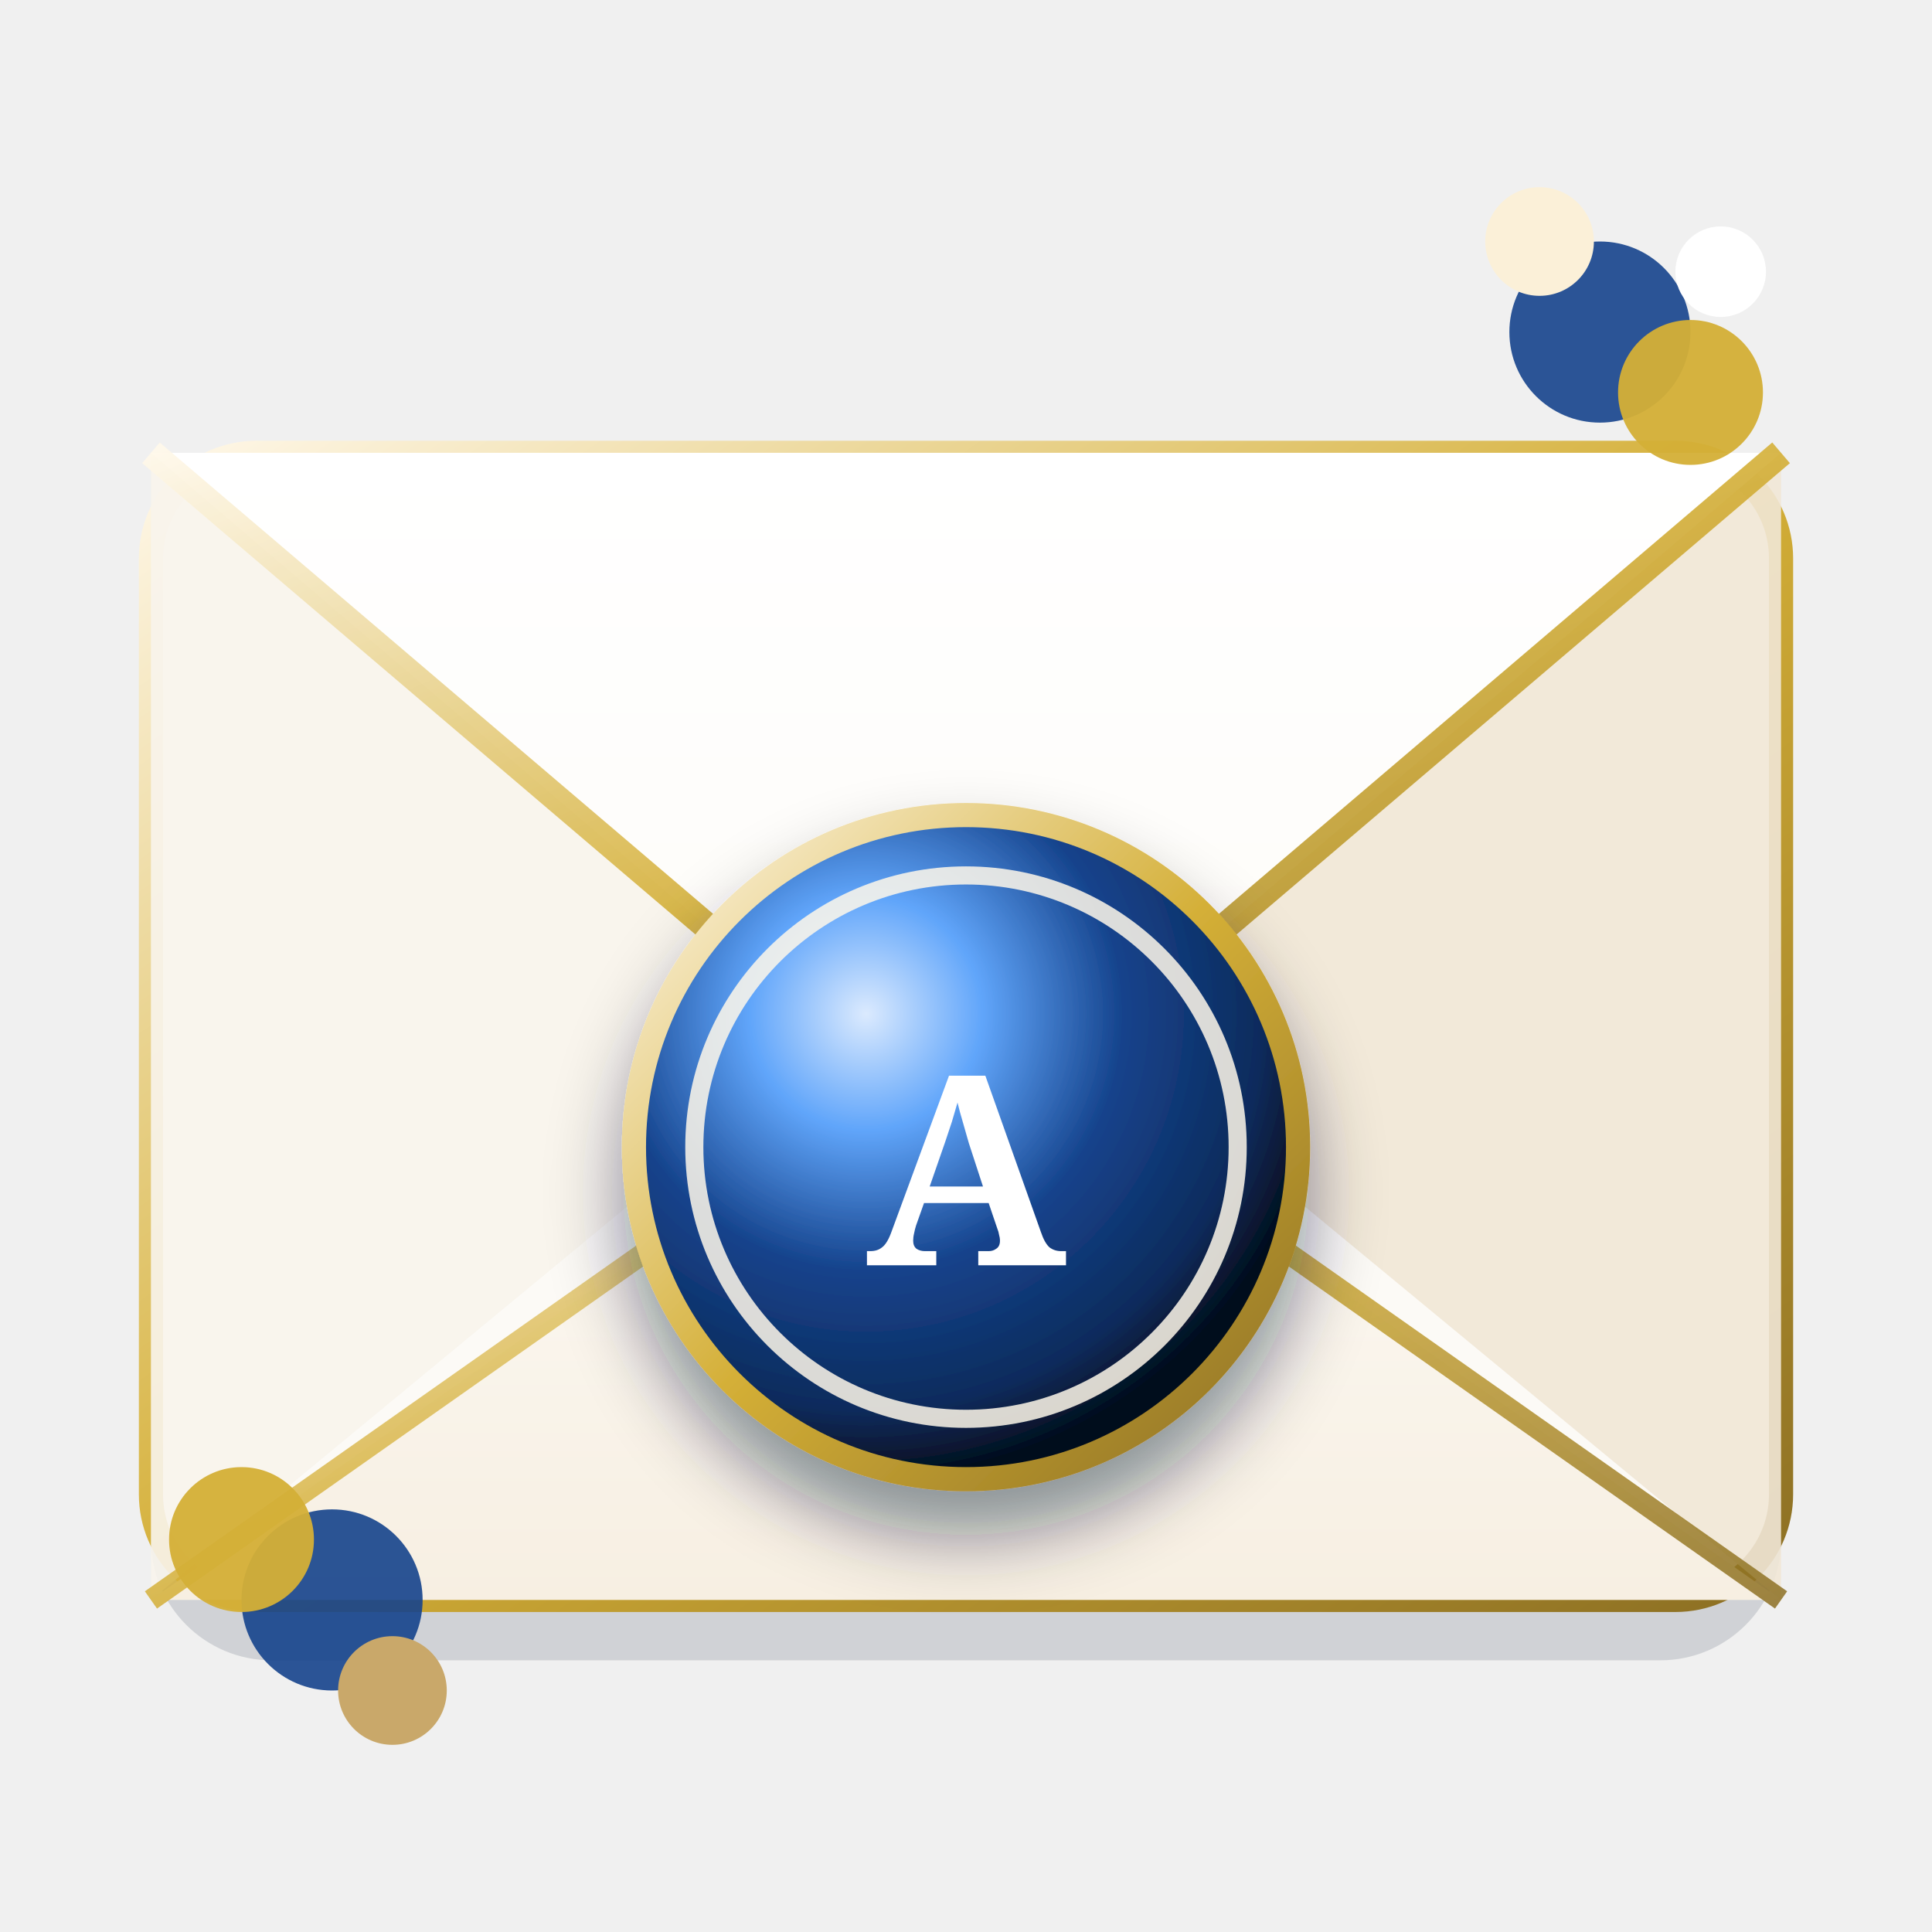
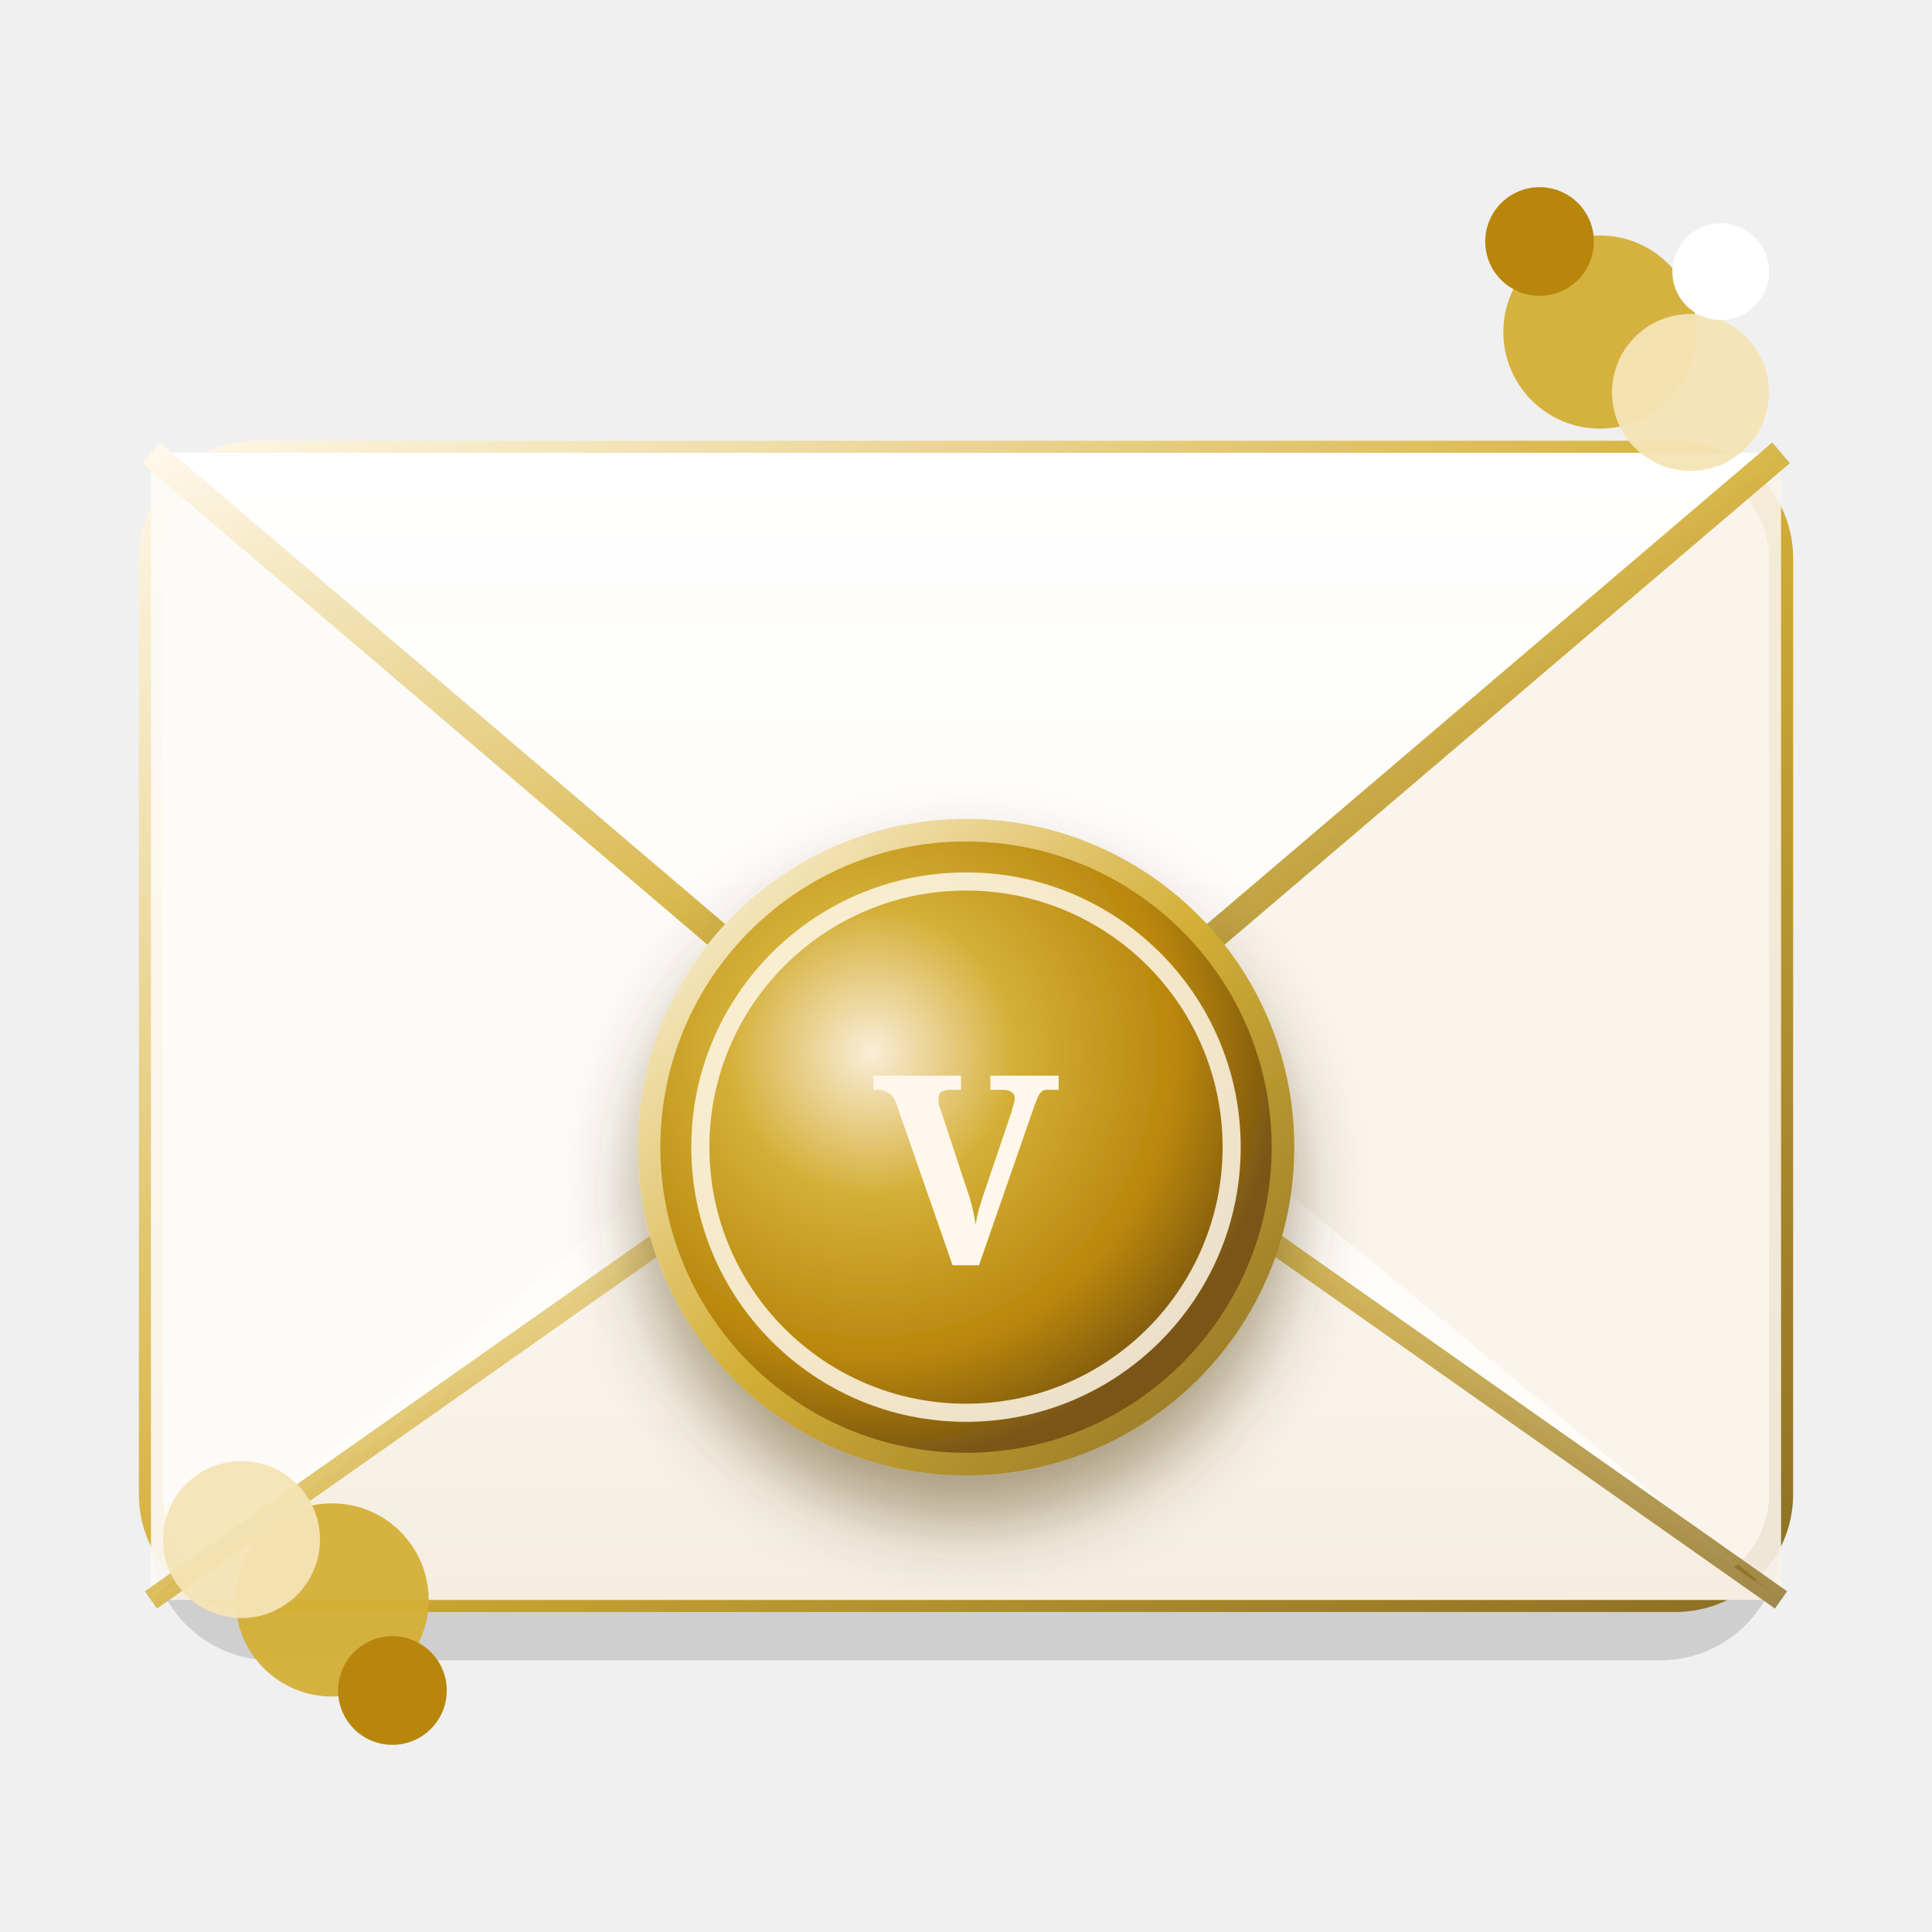
<svg xmlns="http://www.w3.org/2000/svg" viewBox="0 0 64 64" width="64" height="64">
  <defs>
-     <linearGradient id="warmIvoryFlap" x1="0" y1="0" x2="0" y2="1">
+     <linearGradient id="warmFlap" x1="0" y1="0" x2="0" y2="1">
      <stop offset="0%" stop-color="#ffffff" />
      <stop offset="100%" stop-color="#fdfbf7" />
    </linearGradient>
-     <linearGradient id="warmIvoryPocket" x1="0" y1="0" x2="0" y2="1">
+     <linearGradient id="warmPocket" x1="0" y1="0" x2="0" y2="1">
      <stop offset="0%" stop-color="#fdfbf7" />
-       <stop offset="100%" stop-color="#f7efe2" />
+       <stop offset="100%" stop-color="#f5ede0" />
    </linearGradient>
-     <radialGradient id="sealRoyalBlueGold" cx="35%" cy="30%" r="70%">
-       <stop offset="0%" stop-color="#dbeafe" />
-       <stop offset="25%" stop-color="#60a5fa" />
-       <stop offset="55%" stop-color="#15438c" />
-       <stop offset="85%" stop-color="#0d2b5c" />
-       <stop offset="100%" stop-color="#040d1b" />
+     <radialGradient id="sealGold" cx="35%" cy="35%" r="65%">
+       <stop offset="0%" stop-color="#faedd7" />
+       <stop offset="35%" stop-color="#d4af37" />
+       <stop offset="75%" stop-color="#b8860b" />
+       <stop offset="100%" stop-color="#7a5513" />
    </radialGradient>
    <linearGradient id="goldTrim" x1="0" y1="0" x2="1" y2="1">
      <stop offset="0%" stop-color="#fff8ea" />
      <stop offset="50%" stop-color="#d4af37" />
      <stop offset="100%" stop-color="#8c6f23" />
    </linearGradient>
-     <filter id="sealShadow" x="-25%" y="-25%" width="150%" height="150%">
-       <feDropShadow dx="0" dy="1.5" stdDeviation="1.2" flood-color="#0a1931" flood-opacity="0.45" />
+     <filter id="sealShadow" x="-20%" y="-20%" width="140%" height="140%">
+       <feDropShadow dx="0" dy="1.5" stdDeviation="1.2" flood-color="#4a360a" flood-opacity="0.45" />
    </filter>
  </defs>
-   <rect x="5" y="15" width="54" height="38" rx="4" fill="#0a1931" opacity="0.14" transform="translate(0, 2)" />
-   <rect x="5" y="15" width="54" height="38" rx="3.5" fill="#fcfaf6" stroke="url(#goldTrim)" stroke-width="0.8" />
-   <polygon points="5,15 5,53 28,34" fill="#f8f4ec" opacity="0.9" />
-   <polygon points="59,15 59,53 36,34" fill="#f1e7d6" opacity="0.9" />
-   <polygon points="5,53 59,53 32,34" fill="url(#warmIvoryPocket)" />
-   <path d="M5 53 L32 34 L59 53" fill="none" stroke="url(#goldTrim)" stroke-width="0.7" opacity="0.85" />
-   <polygon points="5,15 59,15 32,38" fill="url(#warmIvoryFlap)" />
+   <rect x="5" y="15" width="54" height="38" rx="4" fill="#000000" opacity="0.14" transform="translate(0, 2)" />
+   <rect x="5" y="15" width="54" height="38" rx="3.5" fill="#fffdfa" stroke="url(#goldTrim)" stroke-width="0.8" />
+   <polygon points="5,15 5,53 28,34" fill="#fdfbf7" opacity="0.9" />
+   <polygon points="59,15 59,53 36,34" fill="#f9f3ea" opacity="0.9" />
+   <polygon points="5,53 59,53 32,34" fill="url(#warmPocket)" />
+   <path d="M5 53 L32 34 L59 53" fill="none" stroke="url(#goldTrim)" stroke-width="0.7" opacity="0.8" />
+   <polygon points="5,15 59,15 32,38" fill="url(#warmFlap)" />
  <path d="M5 15 L32 38 L59 15" fill="none" stroke="url(#goldTrim)" stroke-width="0.9" opacity="0.9" />
-   <circle cx="53" cy="11" r="3" fill="#15438c" opacity="0.9" />
-   <circle cx="56" cy="13" r="2.4" fill="#d4af37" opacity="0.95" />
-   <circle cx="51" cy="8" r="1.8" fill="#fbf0d8" />
-   <circle cx="57" cy="9" r="1.5" fill="#ffffff" />
-   <circle cx="11" cy="53" r="3" fill="#15438c" opacity="0.9" />
-   <circle cx="8" cy="51" r="2.4" fill="#d4af37" opacity="0.95" />
-   <circle cx="13" cy="56" r="1.8" fill="#c9a86a" />
+   <circle cx="53" cy="11" r="3.2" fill="#d4af37" opacity="0.95" />
+   <circle cx="56" cy="13" r="2.6" fill="#f4e4b5" opacity="0.95" />
+   <circle cx="51" cy="8" r="1.8" fill="#b8860b" />
+   <circle cx="57" cy="9" r="1.6" fill="#ffffff" />
+   <circle cx="11" cy="53" r="3.2" fill="#d4af37" opacity="0.95" />
+   <circle cx="8" cy="51" r="2.6" fill="#f4e4b5" opacity="0.95" />
+   <circle cx="13" cy="56" r="1.8" fill="#b8860b" />
  <g filter="url(#sealShadow)">
-     <circle cx="32" cy="38" r="11" fill="url(#sealRoyalBlueGold)" stroke="url(#goldTrim)" stroke-width="0.8" />
-     <circle cx="32" cy="38" r="9" fill="none" stroke="#fff8ea" stroke-width="0.6" opacity="0.85" />
-     <text x="32" y="38.5" font-family="'Playfair Display', Georgia, serif" font-size="8.8" font-weight="bold" fill="#ffffff" text-anchor="middle" dominant-baseline="central">A</text>
+     <circle cx="32" cy="38" r="10.5" fill="url(#sealGold)" stroke="url(#goldTrim)" stroke-width="0.75" />
+     <circle cx="32" cy="38" r="8.8" fill="none" stroke="#fff8ea" stroke-width="0.6" opacity="0.85" />
+     <text x="32" y="38.5" font-family="'Alex Brush', 'Playfair Display', Georgia, serif" font-size="8.8" font-weight="bold" fill="#fff8ea" text-anchor="middle" dominant-baseline="central">V</text>
  </g>
</svg>
